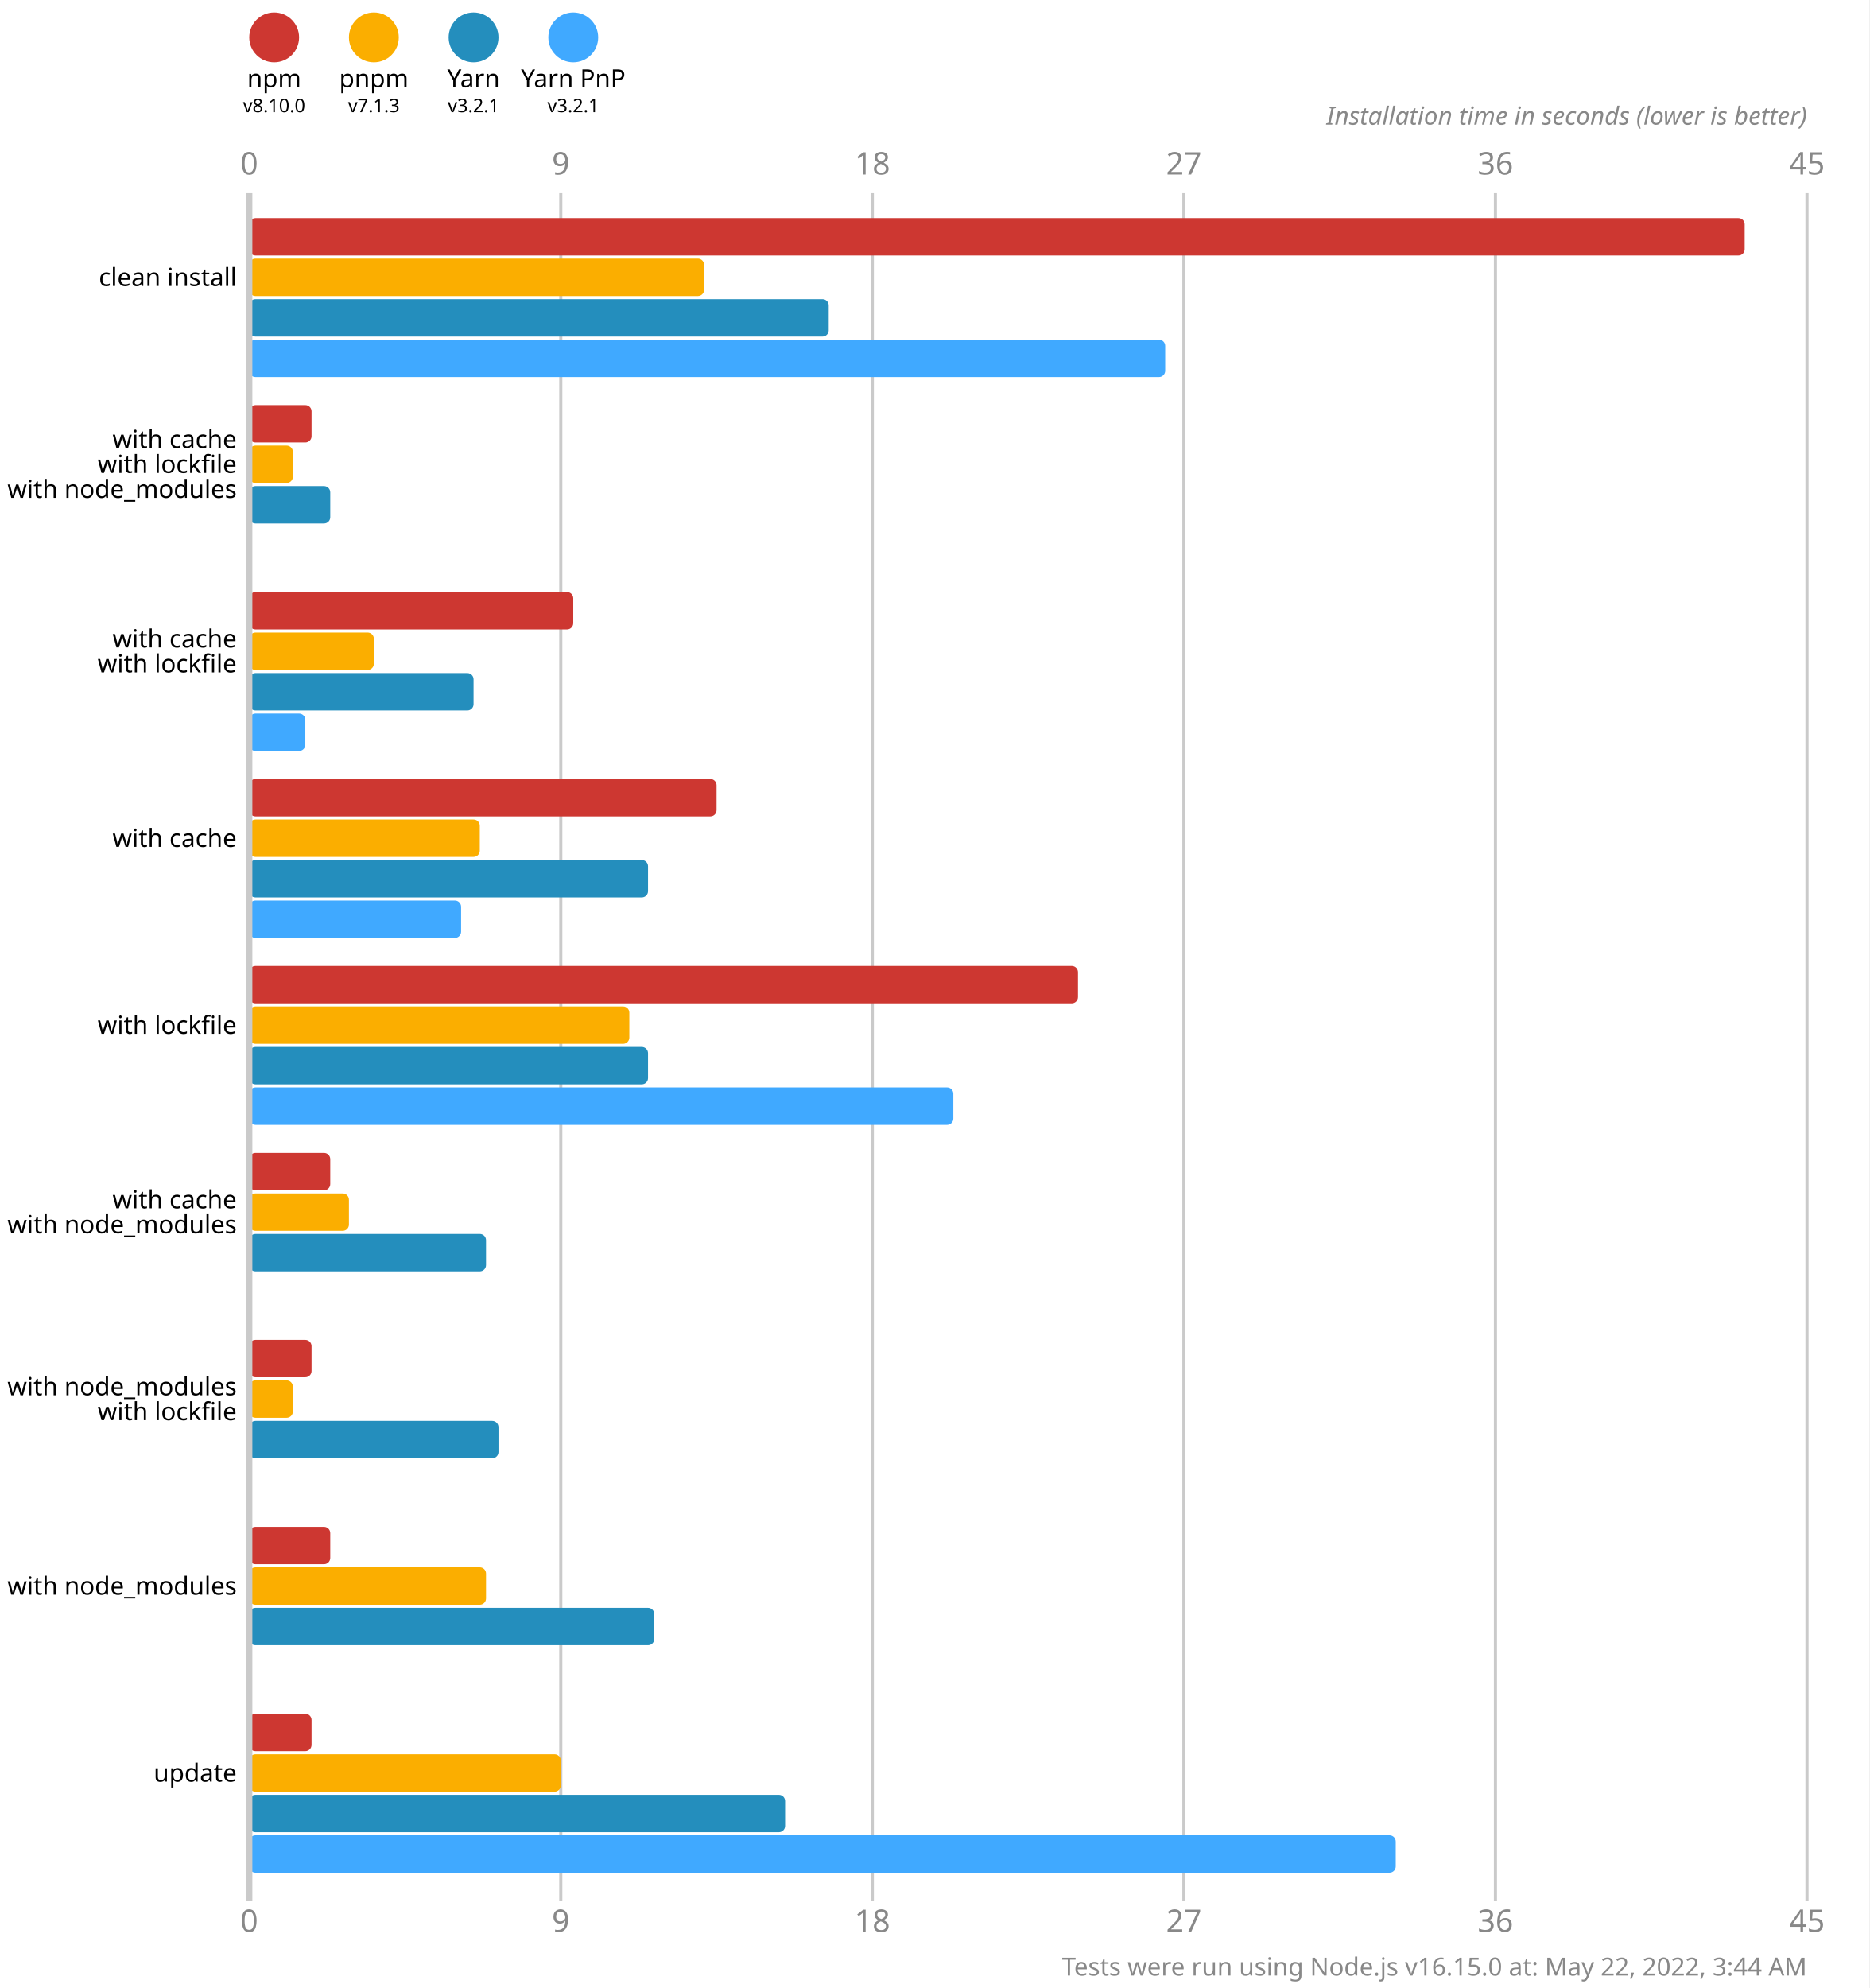
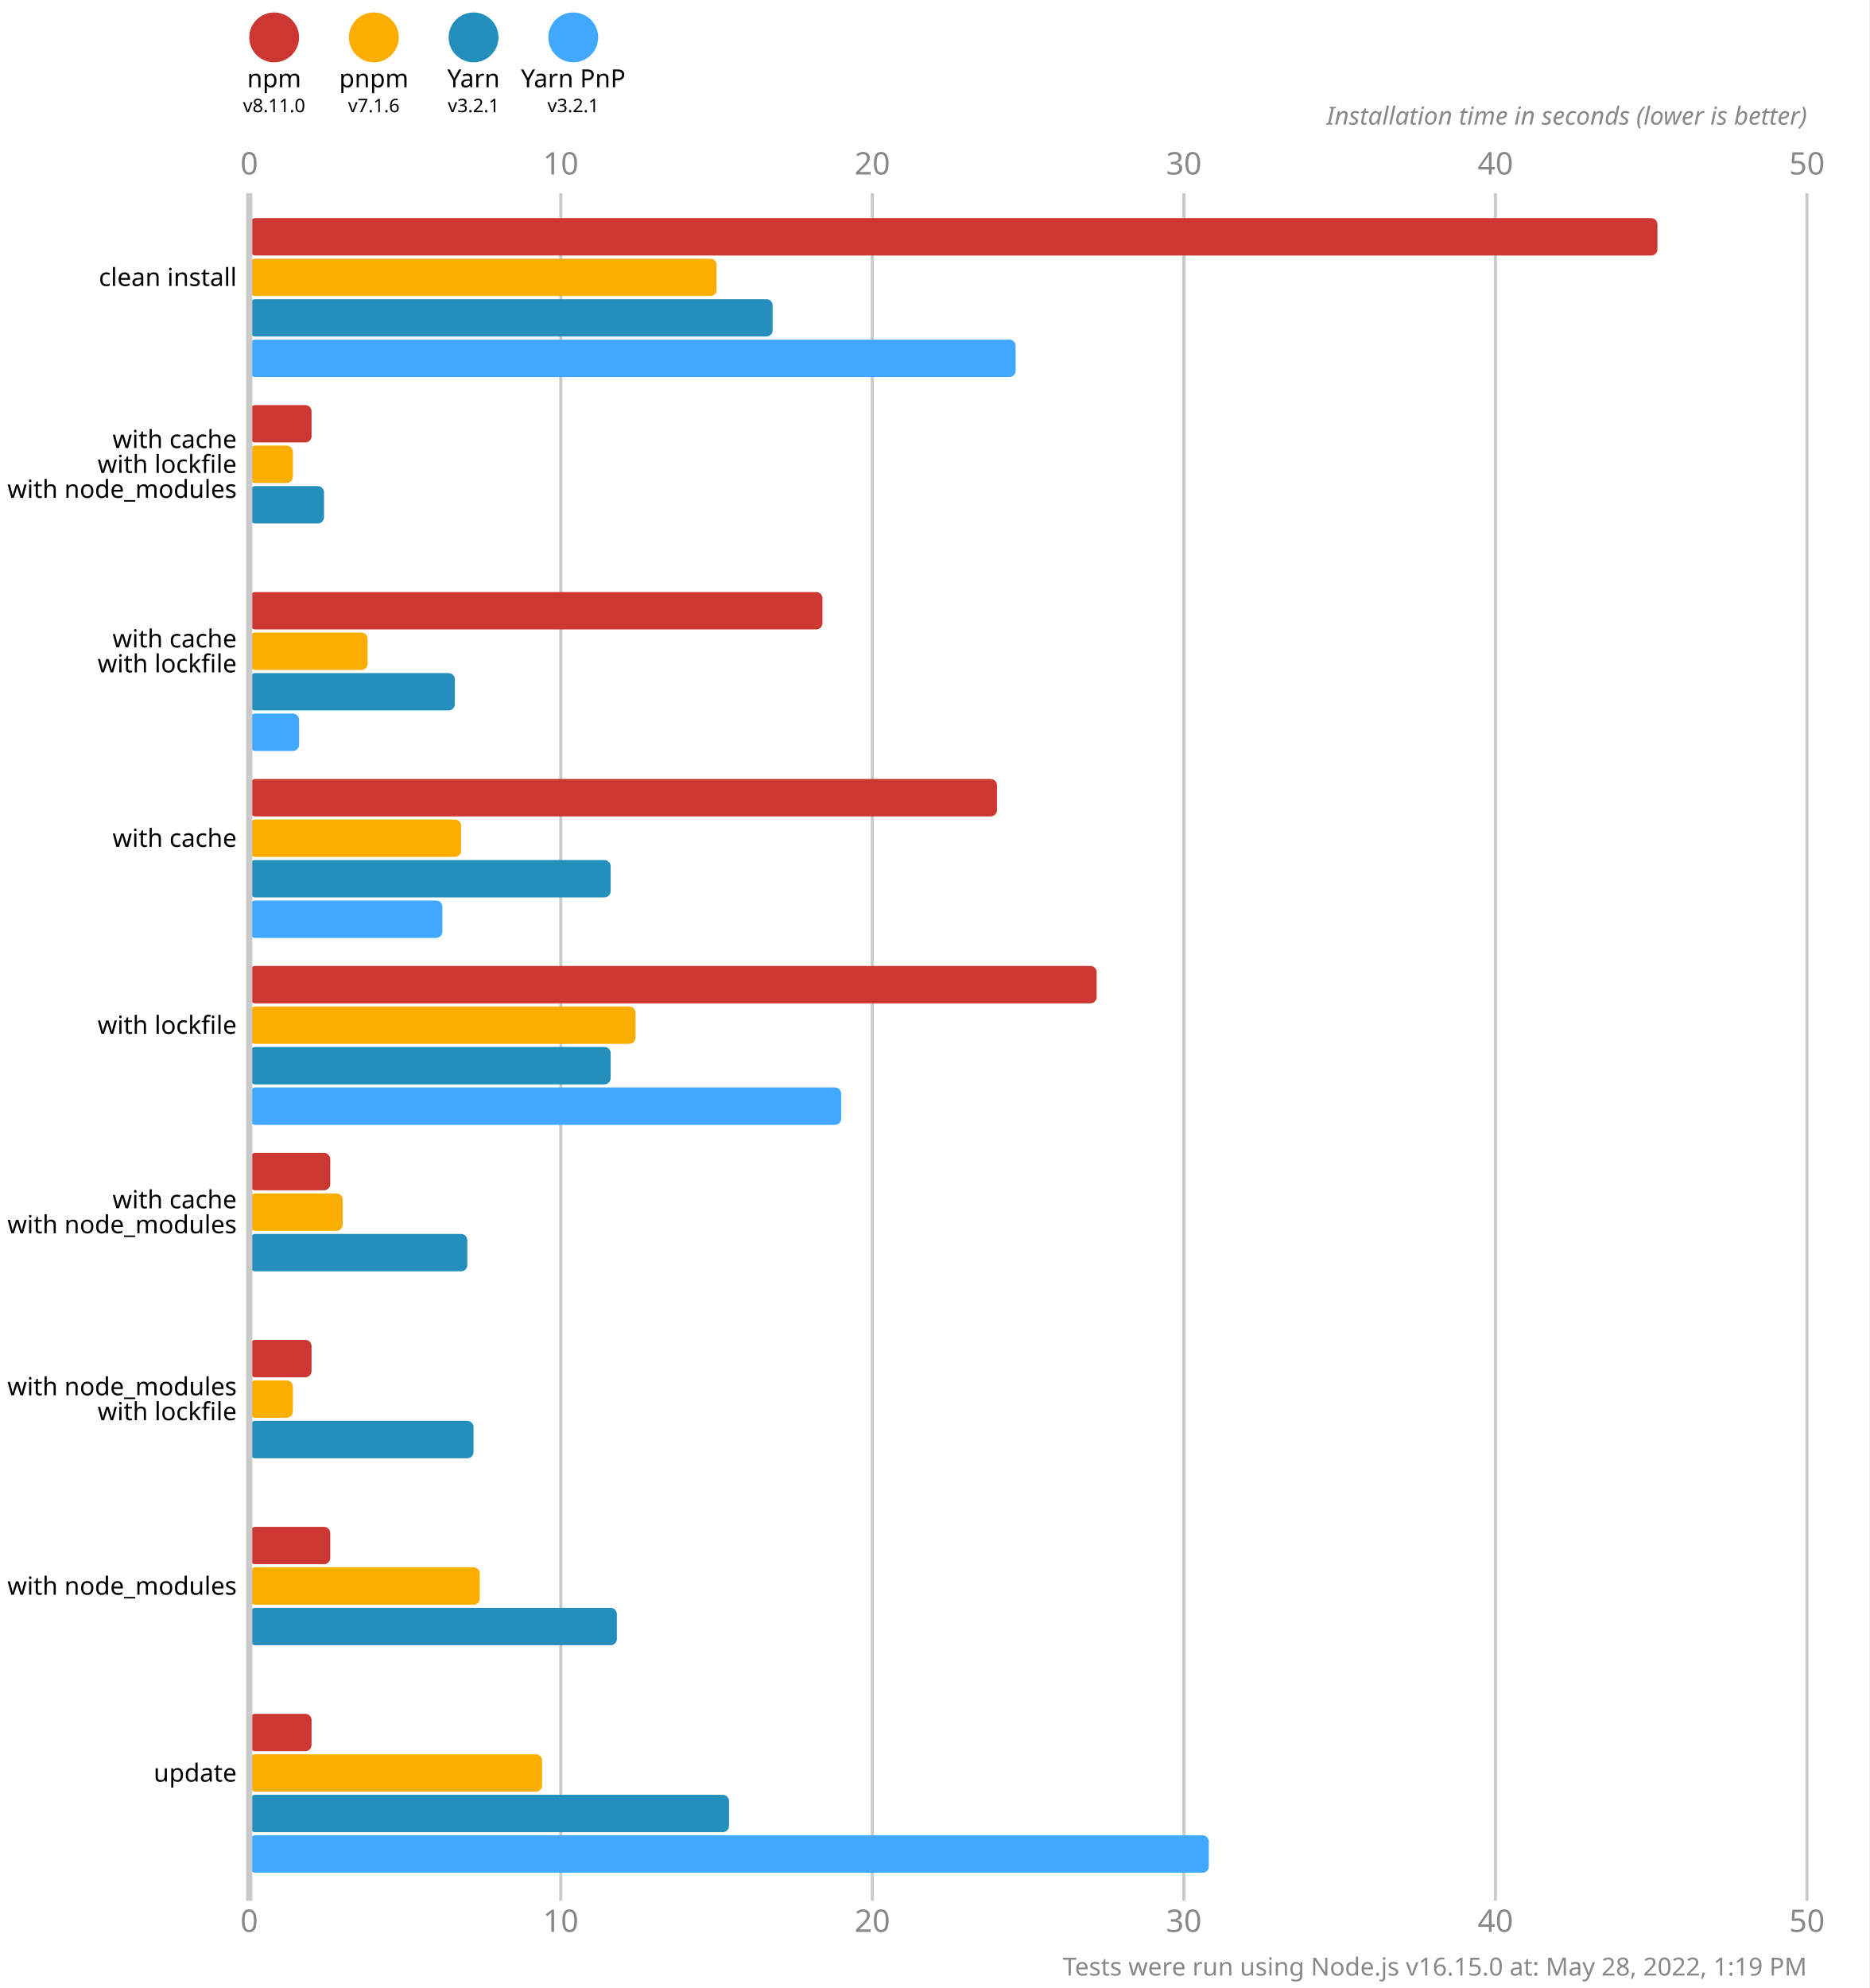
<svg xmlns="http://www.w3.org/2000/svg" version="1.1" viewBox="0 0 300 319">
  <style>
    .font { font-family: sans-serif; }
    .s3 { font-size: 3px; }
    .s4 { font-size: 4px; }
    .s5 { font-size: 5px; }
    .line { stroke: #cacaca; }
    .width { stroke-width: 0.5; }
    .text { fill: #888; }
  </style>
  <rect x="0" y="0" width="300" height="319" fill="#fff" />
  <circle cx="44" cy="6" r="4" fill="#cd3731" />
  <text x="44" y="14" class="font s4" text-anchor="middle">npm</text>
-   <text x="44" y="18" class="font s3" text-anchor="middle">v8.10.0</text>
+   <text x="44" y="18" class="font s3" text-anchor="middle">v8.11.0</text>
  <circle cx="60" cy="6" r="4" fill="#fbae00" />
  <text x="60" y="14" class="font s4" text-anchor="middle">pnpm</text>
-   <text x="60" y="18" class="font s3" text-anchor="middle">v7.1.3</text>
+   <text x="60" y="18" class="font s3" text-anchor="middle">v7.1.6</text>
  <circle cx="76" cy="6" r="4" fill="#248ebd" />
  <text x="76" y="14" class="font s4" text-anchor="middle">Yarn</text>
  <text x="76" y="18" class="font s3" text-anchor="middle">v3.2.1</text>
  <circle cx="92" cy="6" r="4" fill="#40a9ff" />
  <text x="92" y="14" class="font s4" text-anchor="middle">Yarn PnP</text>
  <text x="92" y="18" class="font s3" text-anchor="middle">v3.2.1</text>
  <text x="40" y="28" class="font s5 text" text-anchor="middle">0</text>
  <text x="40" y="310" class="font s5 text" text-anchor="middle">0</text>
  <line x1="90" y1="31" x2="90" y2="305" class="line width" />
-   <text x="90" y="28" class="font s5 text" text-anchor="middle">9</text>
-   <text x="90" y="310" class="font s5 text" text-anchor="middle">9</text>
+   <text x="90" y="28" class="font s5 text" text-anchor="middle">10</text>
+   <text x="90" y="310" class="font s5 text" text-anchor="middle">10</text>
  <line x1="140" y1="31" x2="140" y2="305" class="line width" />
-   <text x="140" y="28" class="font s5 text" text-anchor="middle">18</text>
-   <text x="140" y="310" class="font s5 text" text-anchor="middle">18</text>
+   <text x="140" y="28" class="font s5 text" text-anchor="middle">20</text>
+   <text x="140" y="310" class="font s5 text" text-anchor="middle">20</text>
  <line x1="190" y1="31" x2="190" y2="305" class="line width" />
-   <text x="190" y="28" class="font s5 text" text-anchor="middle">27</text>
-   <text x="190" y="310" class="font s5 text" text-anchor="middle">27</text>
+   <text x="190" y="28" class="font s5 text" text-anchor="middle">30</text>
+   <text x="190" y="310" class="font s5 text" text-anchor="middle">30</text>
  <line x1="240" y1="31" x2="240" y2="305" class="line width" />
-   <text x="240" y="28" class="font s5 text" text-anchor="middle">36</text>
-   <text x="240" y="310" class="font s5 text" text-anchor="middle">36</text>
+   <text x="240" y="28" class="font s5 text" text-anchor="middle">40</text>
+   <text x="240" y="310" class="font s5 text" text-anchor="middle">40</text>
  <line x1="290" y1="31" x2="290" y2="305" class="line width" />
-   <text x="290" y="28" class="font s5 text" text-anchor="middle">45</text>
-   <text x="290" y="310" class="font s5 text" text-anchor="middle">45</text>
+   <text x="290" y="28" class="font s5 text" text-anchor="middle">50</text>
+   <text x="290" y="310" class="font s5 text" text-anchor="middle">50</text>
  <text x="290" y="20" class="font s4 text" font-style="italic" text-anchor="end">Installation time in seconds (lower is better)</text>
-   <rect x="40" y="35" width="240" height="6" fill="#cd3731" rx="1" ry="1" />
-   <rect x="40" y="41.5" width="73" height="6" fill="#fbae00" rx="1" ry="1" />
-   <rect x="40" y="48" width="93" height="6" fill="#248ebd" rx="1" ry="1" />
-   <rect x="40" y="54.5" width="147" height="6" fill="#40a9ff" rx="1" ry="1" />
+   <rect x="40" y="35" width="226" height="6" fill="#cd3731" rx="1" ry="1" />
+   <rect x="40" y="41.5" width="75" height="6" fill="#fbae00" rx="1" ry="1" />
+   <rect x="40" y="48" width="84" height="6" fill="#248ebd" rx="1" ry="1" />
+   <rect x="40" y="54.5" width="123" height="6" fill="#40a9ff" rx="1" ry="1" />
  <rect x="40" y="65" width="10" height="6" fill="#cd3731" rx="1" ry="1" />
  <rect x="40" y="71.5" width="7" height="6" fill="#fbae00" rx="1" ry="1" />
-   <rect x="40" y="78" width="13" height="6" fill="#248ebd" rx="1" ry="1" />
+   <rect x="40" y="78" width="12" height="6" fill="#248ebd" rx="1" ry="1" />
  <rect x="40" y="84.5" width="0" height="6" fill="#40a9ff" rx="1" ry="1" />
-   <rect x="40" y="95" width="52" height="6" fill="#cd3731" rx="1" ry="1" />
-   <rect x="40" y="101.5" width="20" height="6" fill="#fbae00" rx="1" ry="1" />
-   <rect x="40" y="108" width="36" height="6" fill="#248ebd" rx="1" ry="1" />
-   <rect x="40" y="114.5" width="9" height="6" fill="#40a9ff" rx="1" ry="1" />
-   <rect x="40" y="125" width="75" height="6" fill="#cd3731" rx="1" ry="1" />
-   <rect x="40" y="131.5" width="37" height="6" fill="#fbae00" rx="1" ry="1" />
-   <rect x="40" y="138" width="64" height="6" fill="#248ebd" rx="1" ry="1" />
-   <rect x="40" y="144.5" width="34" height="6" fill="#40a9ff" rx="1" ry="1" />
-   <rect x="40" y="155" width="133" height="6" fill="#cd3731" rx="1" ry="1" />
-   <rect x="40" y="161.5" width="61" height="6" fill="#fbae00" rx="1" ry="1" />
-   <rect x="40" y="168" width="64" height="6" fill="#248ebd" rx="1" ry="1" />
-   <rect x="40" y="174.5" width="113" height="6" fill="#40a9ff" rx="1" ry="1" />
+   <rect x="40" y="95" width="92" height="6" fill="#cd3731" rx="1" ry="1" />
+   <rect x="40" y="101.5" width="19" height="6" fill="#fbae00" rx="1" ry="1" />
+   <rect x="40" y="108" width="33" height="6" fill="#248ebd" rx="1" ry="1" />
+   <rect x="40" y="114.5" width="8" height="6" fill="#40a9ff" rx="1" ry="1" />
+   <rect x="40" y="125" width="120" height="6" fill="#cd3731" rx="1" ry="1" />
+   <rect x="40" y="131.5" width="34" height="6" fill="#fbae00" rx="1" ry="1" />
+   <rect x="40" y="138" width="58" height="6" fill="#248ebd" rx="1" ry="1" />
+   <rect x="40" y="144.5" width="31" height="6" fill="#40a9ff" rx="1" ry="1" />
+   <rect x="40" y="155" width="136" height="6" fill="#cd3731" rx="1" ry="1" />
+   <rect x="40" y="161.5" width="62" height="6" fill="#fbae00" rx="1" ry="1" />
+   <rect x="40" y="168" width="58" height="6" fill="#248ebd" rx="1" ry="1" />
+   <rect x="40" y="174.5" width="95" height="6" fill="#40a9ff" rx="1" ry="1" />
  <rect x="40" y="185" width="13" height="6" fill="#cd3731" rx="1" ry="1" />
-   <rect x="40" y="191.5" width="16" height="6" fill="#fbae00" rx="1" ry="1" />
-   <rect x="40" y="198" width="38" height="6" fill="#248ebd" rx="1" ry="1" />
+   <rect x="40" y="191.5" width="15" height="6" fill="#fbae00" rx="1" ry="1" />
+   <rect x="40" y="198" width="35" height="6" fill="#248ebd" rx="1" ry="1" />
  <rect x="40" y="204.5" width="0" height="6" fill="#40a9ff" rx="1" ry="1" />
  <rect x="40" y="215" width="10" height="6" fill="#cd3731" rx="1" ry="1" />
  <rect x="40" y="221.5" width="7" height="6" fill="#fbae00" rx="1" ry="1" />
-   <rect x="40" y="228" width="40" height="6" fill="#248ebd" rx="1" ry="1" />
+   <rect x="40" y="228" width="36" height="6" fill="#248ebd" rx="1" ry="1" />
  <rect x="40" y="234.5" width="0" height="6" fill="#40a9ff" rx="1" ry="1" />
  <rect x="40" y="245" width="13" height="6" fill="#cd3731" rx="1" ry="1" />
-   <rect x="40" y="251.5" width="38" height="6" fill="#fbae00" rx="1" ry="1" />
-   <rect x="40" y="258" width="65" height="6" fill="#248ebd" rx="1" ry="1" />
+   <rect x="40" y="251.5" width="37" height="6" fill="#fbae00" rx="1" ry="1" />
+   <rect x="40" y="258" width="59" height="6" fill="#248ebd" rx="1" ry="1" />
  <rect x="40" y="264.5" width="0" height="6" fill="#40a9ff" rx="1" ry="1" />
  <rect x="40" y="275" width="10" height="6" fill="#cd3731" rx="1" ry="1" />
-   <rect x="40" y="281.5" width="50" height="6" fill="#fbae00" rx="1" ry="1" />
-   <rect x="40" y="288" width="86" height="6" fill="#248ebd" rx="1" ry="1" />
-   <rect x="40" y="294.5" width="184" height="6" fill="#40a9ff" rx="1" ry="1" />
+   <rect x="40" y="281.5" width="47" height="6" fill="#fbae00" rx="1" ry="1" />
+   <rect x="40" y="288" width="77" height="6" fill="#248ebd" rx="1" ry="1" />
+   <rect x="40" y="294.5" width="154" height="6" fill="#40a9ff" rx="1" ry="1" />
  <line x1="40" y1="31" x2="40" y2="305" class="line" />
  <text x="38" y="44.5" class="font s4" dominant-baseline="middle" text-anchor="end">clean install</text>
  <text x="38" y="70.5" class="font s4" dominant-baseline="middle" text-anchor="end">with cache</text>
  <text x="38" y="74.5" class="font s4" dominant-baseline="middle" text-anchor="end">with lockfile</text>
  <text x="38" y="78.5" class="font s4" dominant-baseline="middle" text-anchor="end">with node_modules</text>
  <text x="38" y="102.5" class="font s4" dominant-baseline="middle" text-anchor="end">with cache</text>
  <text x="38" y="106.5" class="font s4" dominant-baseline="middle" text-anchor="end">with lockfile</text>
  <text x="38" y="134.5" class="font s4" dominant-baseline="middle" text-anchor="end">with cache</text>
  <text x="38" y="164.5" class="font s4" dominant-baseline="middle" text-anchor="end">with lockfile</text>
  <text x="38" y="192.5" class="font s4" dominant-baseline="middle" text-anchor="end">with cache</text>
  <text x="38" y="196.5" class="font s4" dominant-baseline="middle" text-anchor="end">with node_modules</text>
  <text x="38" y="222.5" class="font s4" dominant-baseline="middle" text-anchor="end">with node_modules</text>
  <text x="38" y="226.5" class="font s4" dominant-baseline="middle" text-anchor="end">with lockfile</text>
  <text x="38" y="254.5" class="font s4" dominant-baseline="middle" text-anchor="end">with node_modules</text>
  <text x="38" y="284.5" class="font s4" dominant-baseline="middle" text-anchor="end">update</text>
-   <text x="290" y="317" class="font s4 text" text-anchor="end">Tests were run using Node.js v16.15.0 at: May 22, 2022, 3:44 AM</text>
+   <text x="290" y="317" class="font s4 text" text-anchor="end">Tests were run using Node.js v16.15.0 at: May 28, 2022, 1:19 PM</text>
</svg>
